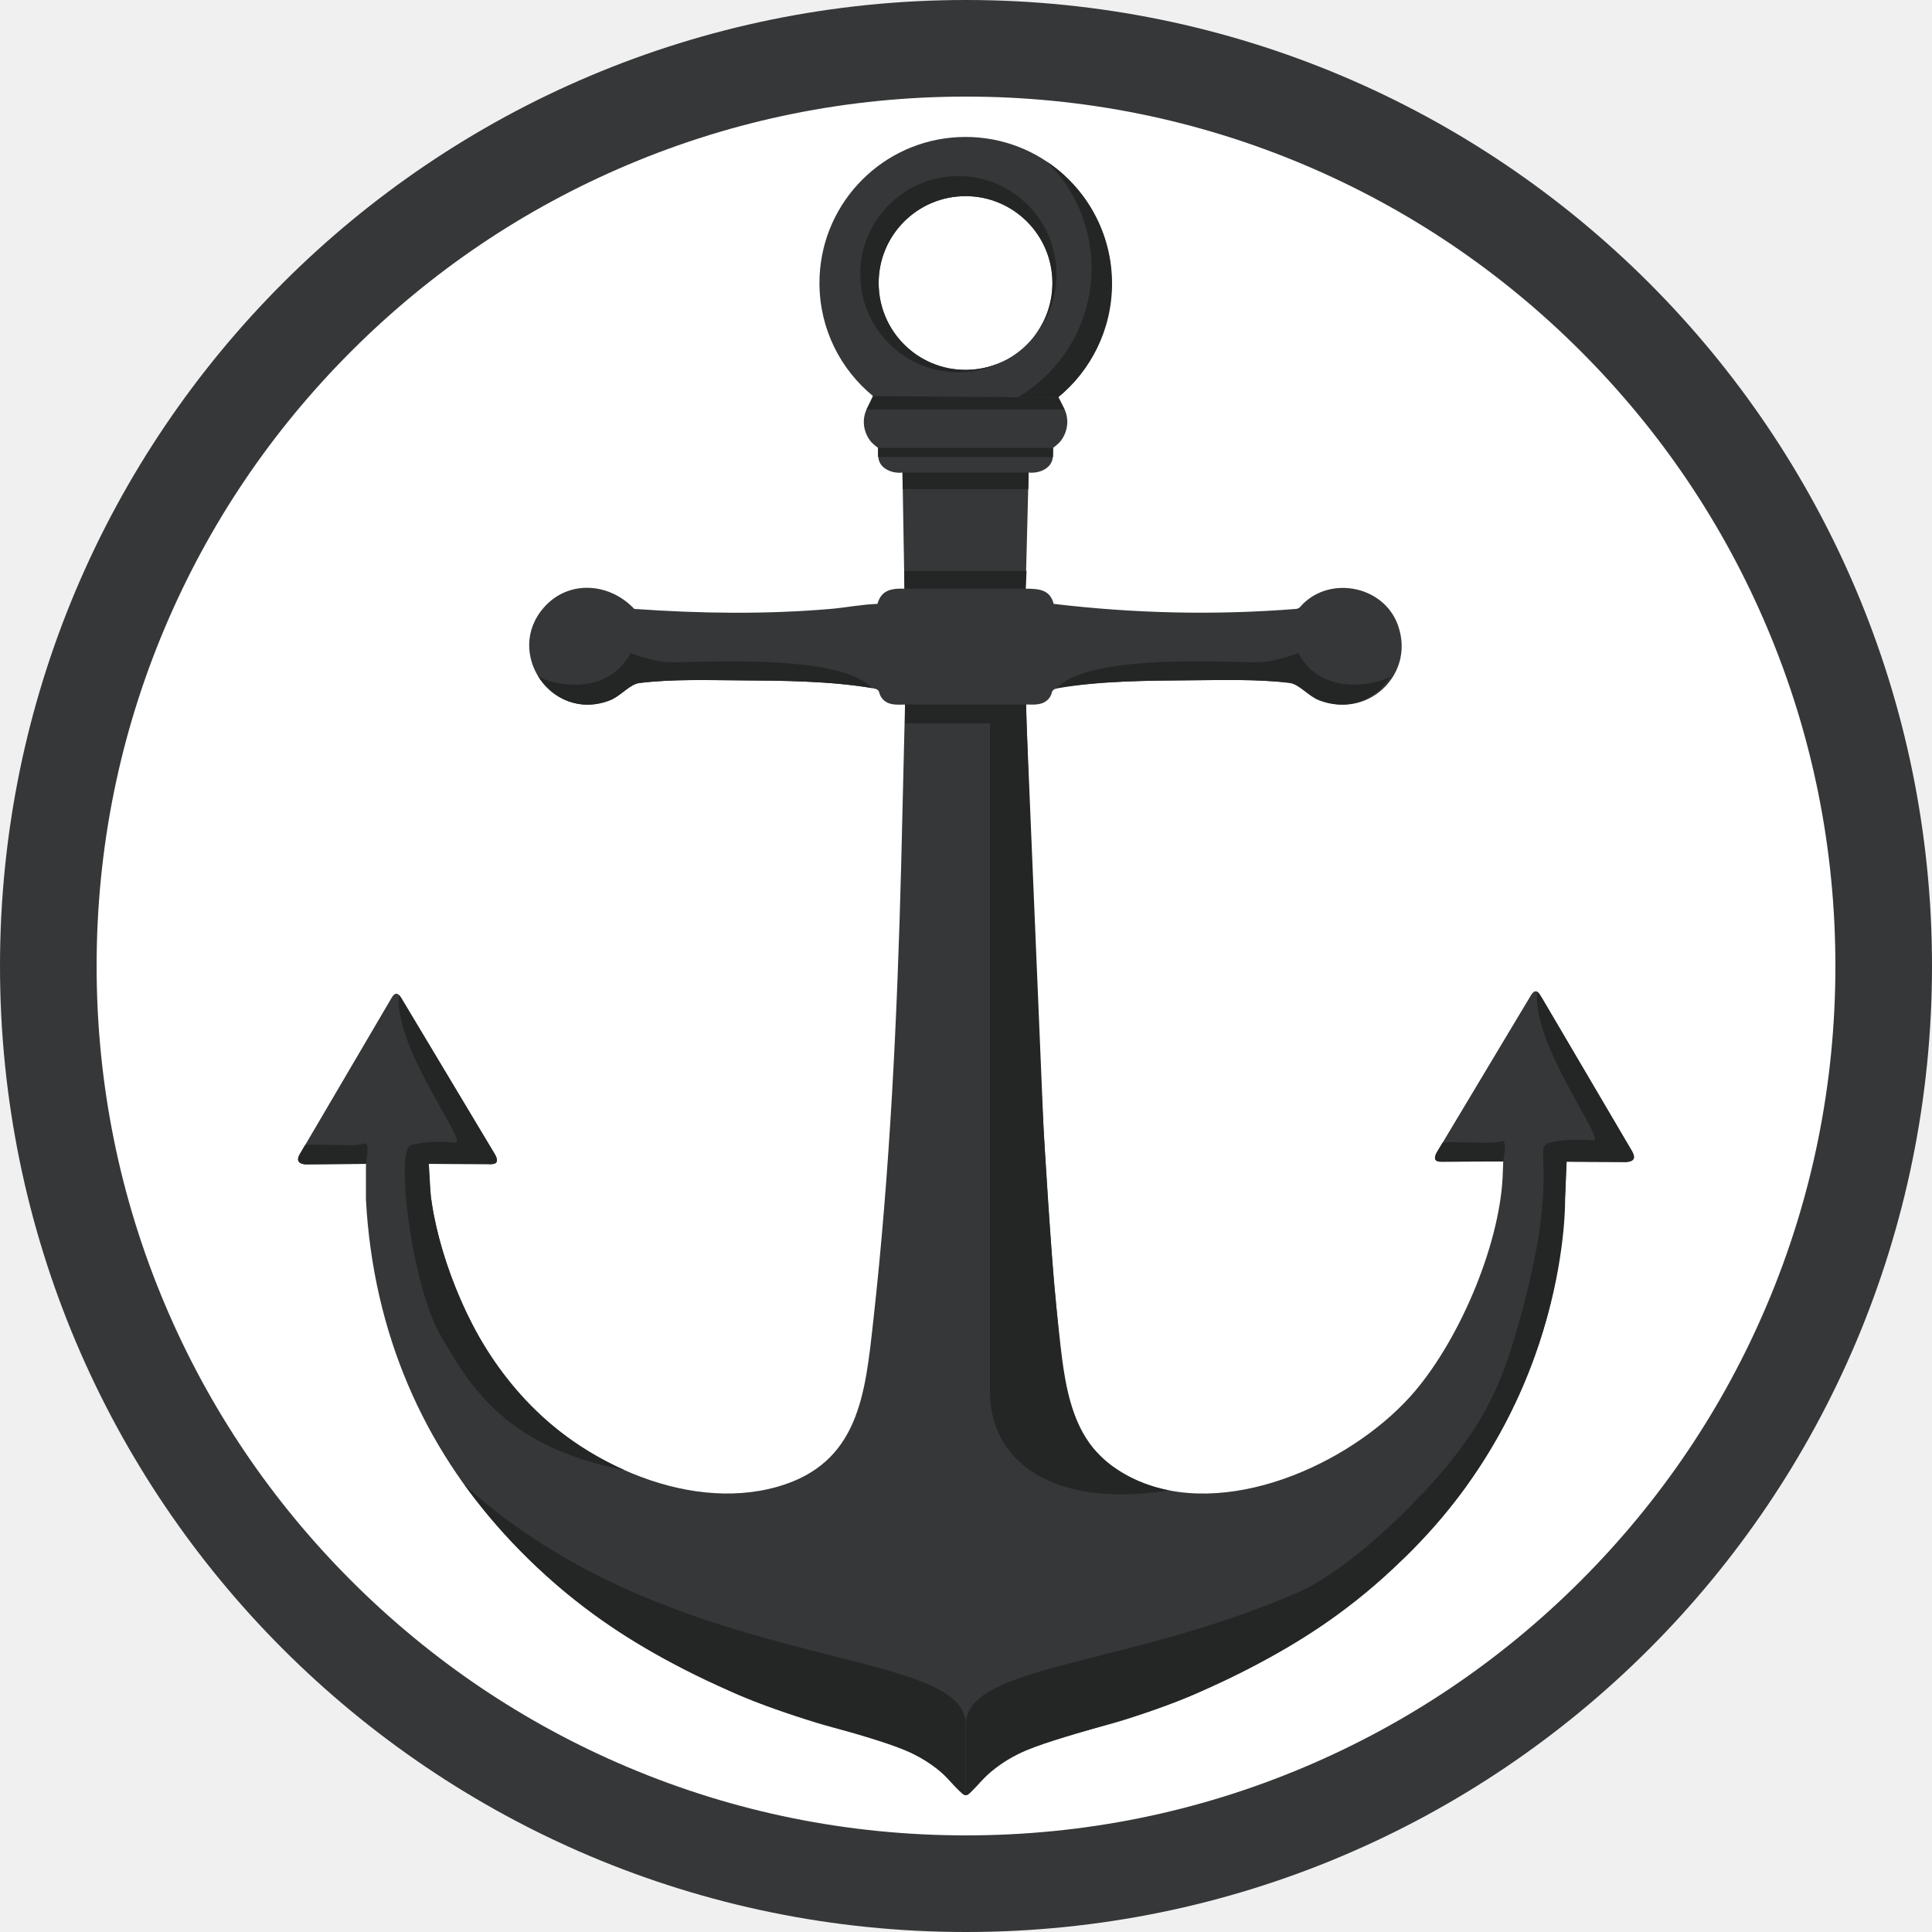
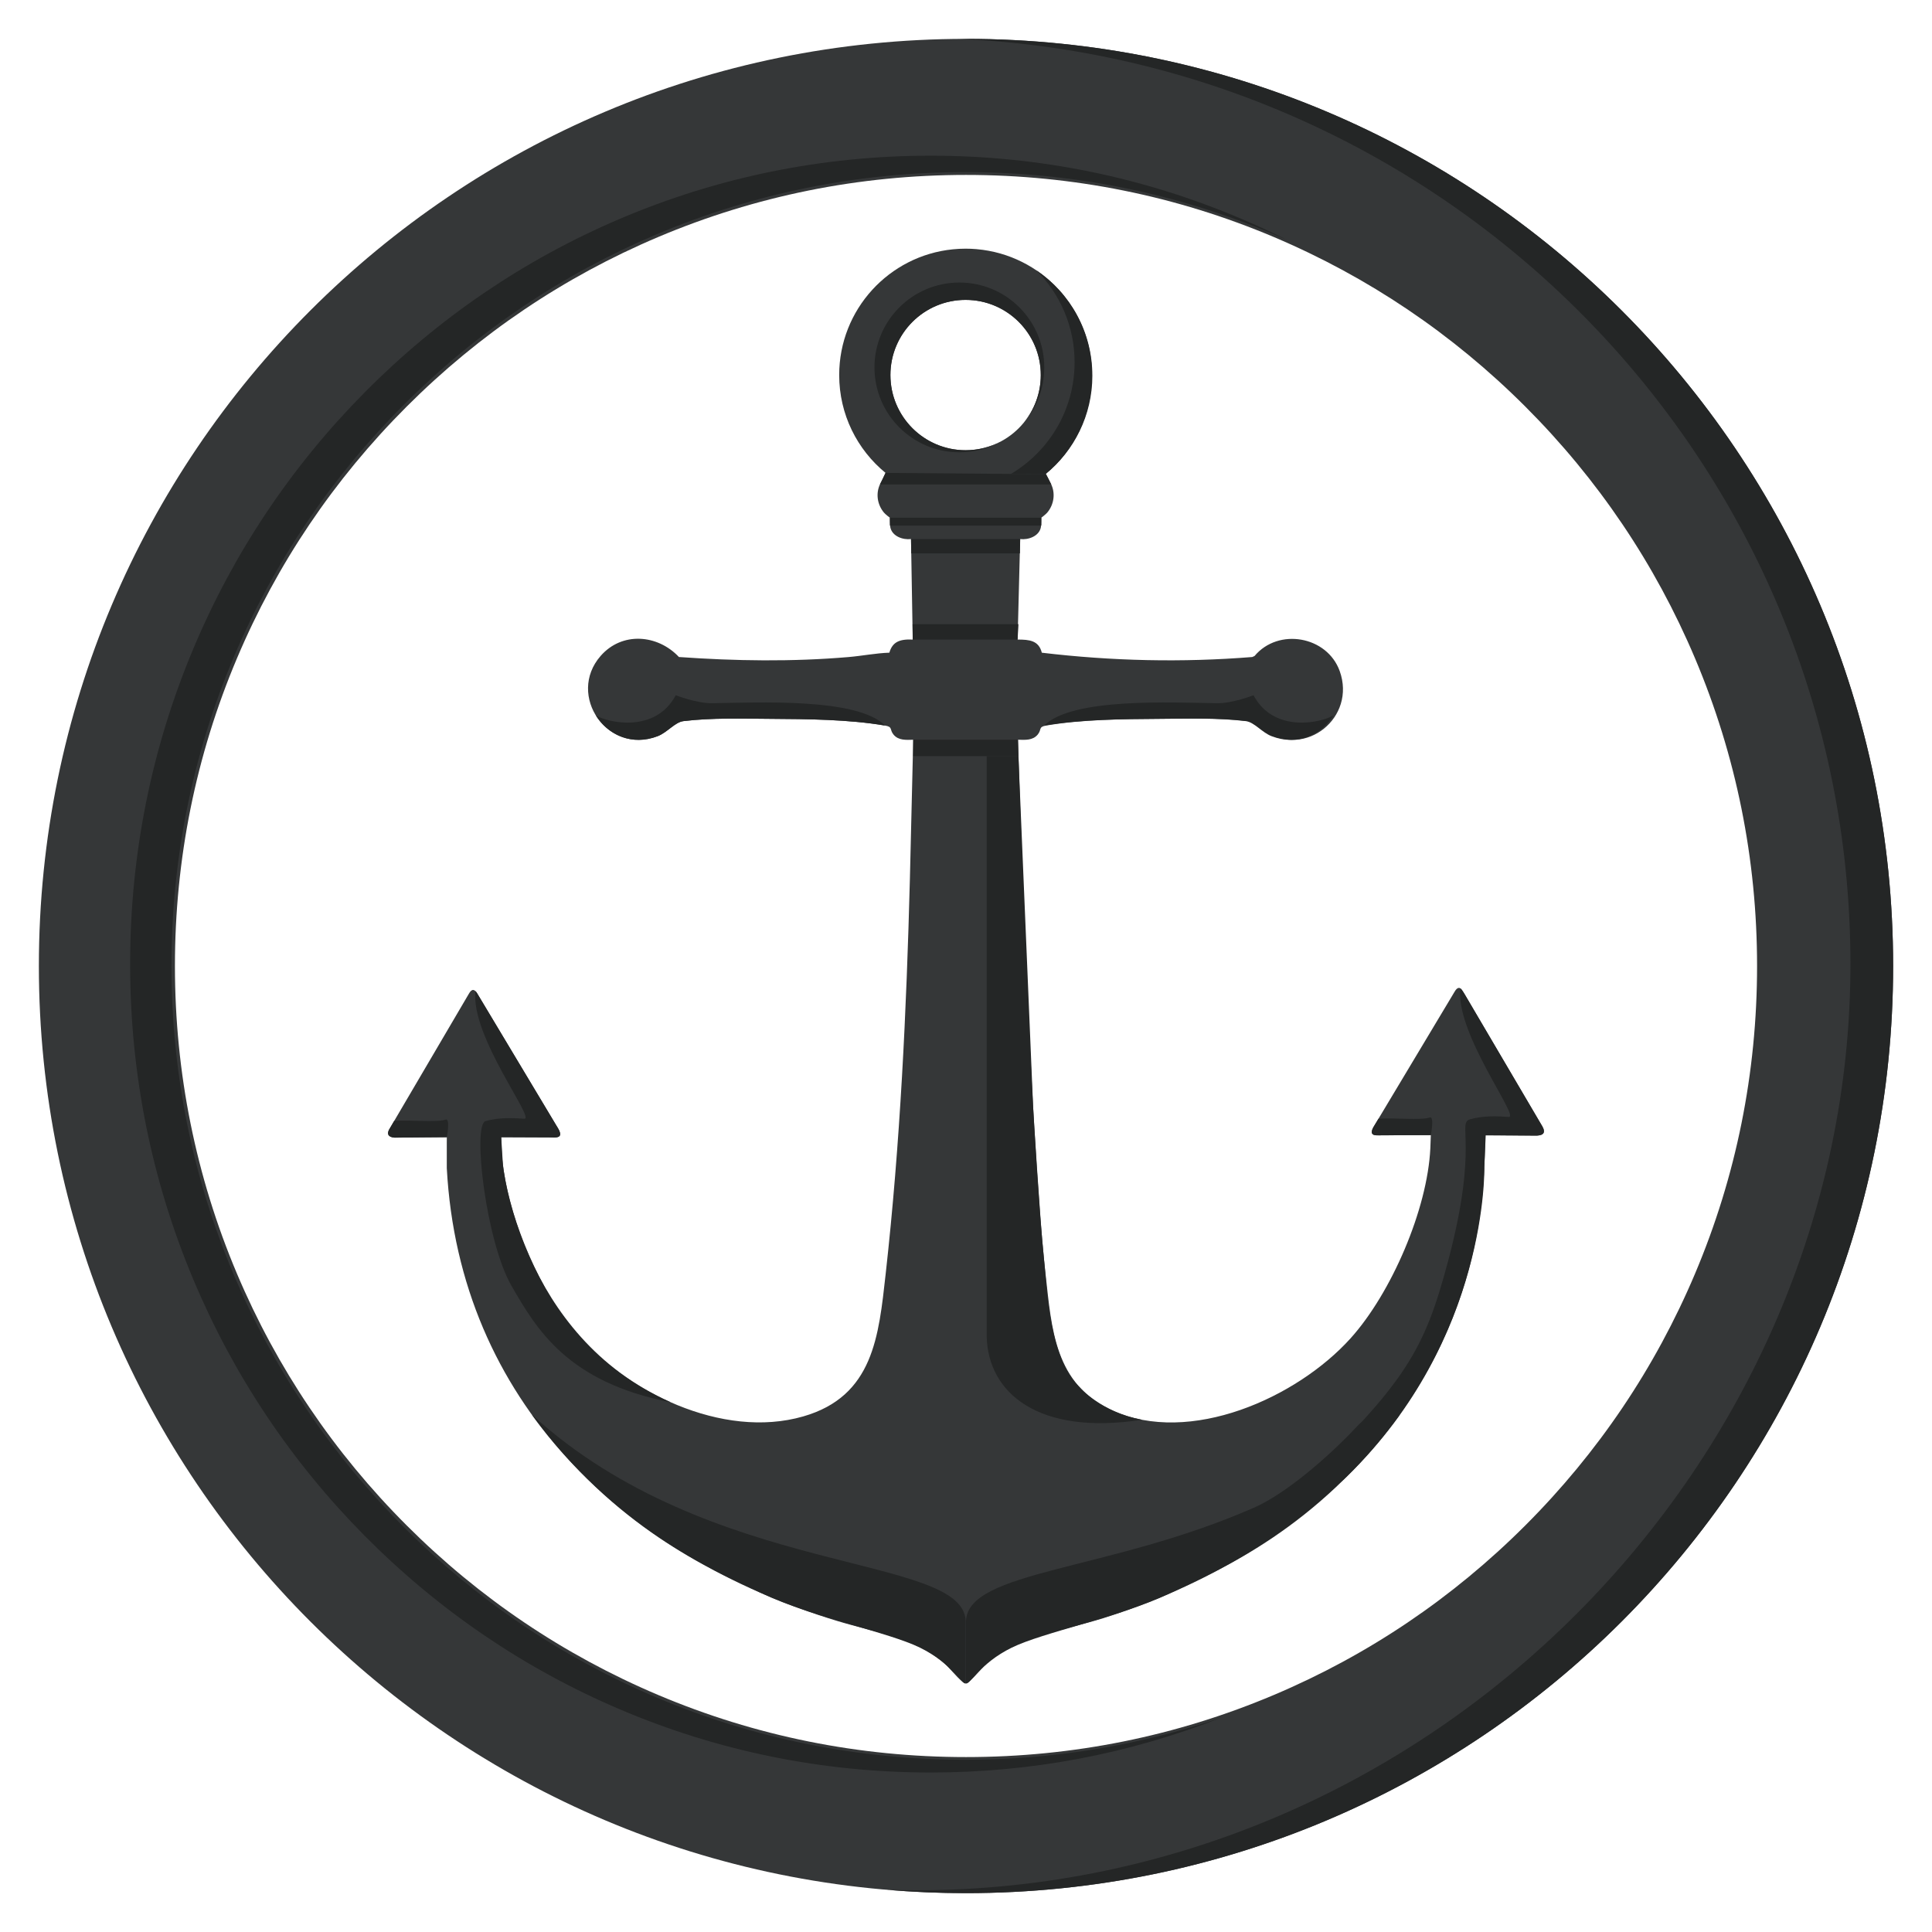
- <svg xmlns="http://www.w3.org/2000/svg" id="Ebene_2" data-name="Ebene 2" viewBox="0 0 1000 1000">
+ <svg xmlns="http://www.w3.org/2000/svg" id="Ebene_2" data-name="Ebene 2" viewBox="0 0 994 994">
+   <rect width="994" height="994" fill="#ffffff" />
  <defs>
    <style>
      .cls-1 {
+         fill: #fff;
+       }
+ 
+       .cls-2 {
        fill: #353738;
      }

-       .cls-2 {
+       .cls-3 {
        fill: #242626;
      }
    </style>
  </defs>
  <g id="logo_vII">
-     <circle cx="500" cy="500" r="452" fill="#ffffff" />
-     <path class="cls-1" d="M500,50c60.77,0,119.7,11.89,175.15,35.34,53.58,22.66,101.71,55.12,143.05,96.46,41.34,41.34,73.8,89.47,96.46,143.05,23.45,55.45,35.34,114.37,35.34,175.15s-11.89,119.7-35.34,175.14c-22.66,53.58-55.12,101.71-96.46,143.05-41.34,41.34-89.47,73.8-143.05,96.46-55.45,23.45-114.37,35.34-175.15,35.34s-119.7-11.89-175.14-35.34c-53.58-22.66-101.71-55.12-143.05-96.46-41.34-41.34-73.8-89.47-96.46-143.05-23.45-55.45-35.34-114.37-35.34-175.14s11.89-119.7,35.34-175.15c22.66-53.58,55.12-101.71,96.46-143.05,41.34-41.34,89.47-73.8,143.05-96.46,55.45-23.45,114.37-35.34,175.14-35.34M500,0C223.86,0,0,223.86,0,500s223.86,500,500,500,500-223.86,500-500S776.14,0,500,0h0Z" />
-     <path class="cls-1" d="M845.07,596.56l-47.64-81.16c-1.84-3.31-3.53-2.82-5.13-.05l-48.71,81.29c-1.5,2.95-1.21,4.89,3.01,4.66l31.47-.13s-.14,4.62-.3,7.84c-1.71,36.53-23.38,86.74-47.79,113.8-32.04,35.51-96.09,64.24-142.6,42.98-34.39-15.73-36.1-48.48-39.79-81.59-9.82-88.54-16.49-319.56-16.49-319.56,4.22.09,8.8.51,11.78-3.07,2.55-3.07.27-4.6,5.12-5.43,21.58-3.66,46.01-3.86,67.89-4.02,17.13-.12,35.46-.69,52.66,1.36,4.51.55,6.23,3.67,9.82,6.02,25.05,16.28,55.14-8.23,45.19-35.95-7.54-20.97-36.68-26.05-50.93-9.03l-1.36.62c-41.94,3.38-84.11,2.41-125.9-2.58-1.82-7.32-7.48-7.86-14.49-7.86l1.54-60.12c4.94.6,11.33-1.71,12.39-7.07.37-1.86.25-5.69.25-5.69,0,0,2.61-1.95,3.54-3.06,4.06-4.82,5.07-11.68,2.17-17.37-1.16-2.29-1.45-3.15-2.96-5.87,16.91-13.86,27.56-35.48,27.56-59.05,0-39.49-30.28-71.91-68.9-75.29-.05-.02-.09-.02-.15-.02-2.16-.19-4.35-.28-6.56-.28-2.56,0-5.08.13-7.58.38-38.21,3.79-68.03,36.03-68.03,75.22,0,23.59,10.79,44.66,27.72,58.53-1.54,3.47-1.94,4.12-3.1,6.4-2.89,5.69-1.9,12.55,2.18,17.37.92,1.1,3.53,3.06,3.53,3.06,0,0-.11,3.83.26,5.69,1.05,5.37,7.44,7.68,12.38,7.07l1.02,60.12c-8.26-.39-12.19,1.69-13.98,7.85-8.15.28-16.21,1.91-24.31,2.61-33.81,2.89-67.78,2.38-101.56-.01-12.8-13.6-34.07-15.28-46.85-.65-20.53,23.48,4.22,59.54,34.15,48,5.75-2.22,10.3-8.38,15.4-9,16.98-2.06,35.11-1.47,52-1.36,22.17.14,46.7.31,68.55,4.02,4.86.83,2.58,2.36,5.13,5.43,2.96,3.58,7.56,3.16,11.77,3.07,0,0-1.33,57.14-2,83.41-2.04,78.45-5.75,157.89-14.49,236.15-4.15,37.1-7.25,73.14-49.32,85.23-48.33,13.91-106.61-14.74-137.32-51.61l-7.54-9.62c-19.02-28.09-34.12-67.72-35.54-97.97-.15-3.22-.28-7.84-.28-7.84l31.46.13c4.22.24,4.51-1.72,3.01-4.66l-48.71-81.29c-1.6-2.77-3.29-3.26-5.12.05l-47.65,81.16c-1.39,2.74-.66,4.54,3.29,4.88l31.2-.27-.02,3.07v15.45c7.57,139.5,105.94,232.13,233.69,270.92,20.76,6.3,45.78,10.02,62.82,24.25,4.42,3.7,7.77,8.72,12.23,12.18,1.4,1.1,1.87,1.21,3.28,0,4.48-3.44,7.8-8.51,12.23-12.19,18.14-15.04,46.25-18.98,68.39-25.92,120.45-37.82,217.01-127.93,227.42-259.36.7-8.84,1.16-26.55,1.16-26.55l-.02-3.07,31.2.27c3.96-.34,4.68-2.13,3.29-4.88ZM499.76,191.45c-24.85,0-44.97-20.13-44.97-44.97s20.13-44.96,44.97-44.96,44.97,20.13,44.97,44.96-20.14,44.97-44.97,44.97Z" />
-     <path class="cls-2" d="M531.35,374.45l8.82,210.11s4.08,67.69,6.27,88.39c2.19,20.7,3.05,61.48,21.8,79.29,0,0,12.44,14.53,36.99,19.2-62.04,9.63-92.17-16.12-92.84-49.93v-347.07h18.96Z" />
-     <polygon class="cls-2" points="454.48 231.83 454.51 236.56 545.03 236.56 545.06 231.83 454.48 231.83" />
-     <polygon class="cls-2" points="467.12 244.59 467.23 253.15 532.25 253.15 532.41 244.59 467.12 244.59" />
-     <path class="cls-2" d="M500,929.13v-37.37c1.21-30.28,85.12-29.54,172.19-67.7,22.19-9.73,50.19-36.16,61.55-48.45,11.36-12.29,18.82-.86,25.82-7.26-49.75,67.72-106.28,92.27-137.72,106.98-31.43,14.71-75.49,23.11-94.56,32.45s-24.8,22.23-27.29,21.35Z" />
-     <path class="cls-2" d="M778.07,601.17s2.35-11.91-.82-10.51c-4.91,1.78-22.01-.02-30.5.72l-2.81,4.62c-3.32,5.6,1.07,5.3,3.02,5.3,3.54-.1,31.11-.13,31.11-.13Z" />
-     <path class="cls-2" d="M795.7,513.34c-3.01,27.07,35.8,77.39,29,76.94-6.79-.45-15.22-.86-23.17,1.43-7.95,2.29,5.45,14.98-13.14,84.85-13.95,52.4-24.7,72.83-90.93,135.28-.46,3.07,10.55,12.25,30.54-6.6,84.71-82.55,82.09-185.07,82.09-185.07l.81-18.84,30.34.13c5.32-.15,5.65-2.53,2.43-7.48l-45.25-76.91c-.66-1.15-2.17-3.25-2.71-3.73Z" />
-     <path class="cls-2" d="M499.81,929.13v-37.37c-1.63-40.65-152.3-25.39-259.57-123.41,49.75,67.72,106.28,92.27,137.72,106.98,31.43,14.71,75.49,23.11,94.56,32.45s24.8,22.23,27.29,21.35Z" />
-     <path class="cls-2" d="M189.42,602.4s2.31-11.88-.87-10.48c-4.91,1.78-22.11-.01-30.6.73l-2.71,4.61c-3.11,4.94,2.01,5.41,3.05,5.4,3.54-.1,31.13-.27,31.13-.27Z" />
-     <path class="cls-2" d="M206.55,515.03c-3.01,27.07,36,76.78,29.2,76.32-6.79-.45-15.22-.86-23.17,1.43-7.95,2.29.25,71.99,15.45,98.41s33.76,57.79,95.43,69.82c-90.28-39.88-100.5-142.19-100.5-142.19l-1.02-16.43,30.34.13c6.65.57,5.65-2.53,2.43-7.48l-46.18-77.08c-.66-1.15-1.44-2.46-1.98-2.94Z" />
-     <polygon class="cls-2" points="468.14 304.71 530.87 304.71 531.35 295.49 468.05 295.49 468.14 304.71" />
-     <polygon class="cls-2" points="468.44 364.65 531.1 364.65 531.35 374.45 468.44 374.45 468.44 364.65" />
-     <path class="cls-2" d="M672,338.02s-12.62,4.9-21.74,4.77c-27.05-.4-86.97-3.43-103.43,13.36,21.85-3.71,46.38-3.87,68.55-4.02,16.9-.11,35.02-.7,52,1.36,5.11.63,9.66,6.79,15.4,9,15.7,6.05,29.97-.99,37.04-12.45-6.51,4.12-35.42,11.23-47.82-12.03Z" />
-     <path class="cls-2" d="M278.55,350.06c7.06,11.46,21.34,18.5,37.04,12.45,5.75-2.22,10.3-8.38,15.4-9,16.98-2.06,35.11-1.47,52-1.36,22.17.14,46.7.31,68.55,4.02-16.46-16.79-76.38-13.76-103.43-13.36-9.12.13-21.74-4.77-21.74-4.77-12.4,23.27-41.31,16.15-47.82,12.03Z" />
-     <polygon class="cls-2" points="551.01 211.91 448.53 211.91 451.88 205.01 526.87 205.63 547.47 205.81 547.81 205.81 551.01 211.91" />
-     <path class="cls-2" d="M575.59,146.79c0,23.83-10.97,45.09-28.12,59.02l-20.6-.18c22.81-13.51,38.11-38.37,38.11-66.82,0-21.49-8.74-40.94-22.86-55,20.19,13.65,33.47,36.77,33.47,62.97Z" />
-     <path class="cls-2" d="M546.83,141.9c0-28.04-22.74-50.77-50.78-50.77s-50.78,22.73-50.78,50.77,22.73,50.78,50.78,50.78c9.03,0,17.51-2.36,24.85-6.5-6.3,3.36-13.5,5.27-21.14,5.27-24.84,0-44.97-20.13-44.97-44.97s20.13-44.96,44.97-44.96,44.98,20.13,44.98,44.96c0,10.87-3.85,20.83-10.27,28.61,7.71-8.9,12.36-20.5,12.36-33.2Z" />
+     <path class="cls-1" d="M497,20c263.44,0,477,213.56,477,477s-213.56,477-477,477S20,760.44,20,497,233.56,20,497,20M497,0c-67.09,0-132.18,13.14-193.46,39.07-59.18,25.03-112.33,60.87-157.97,106.5-45.64,45.64-81.47,98.79-106.5,157.97C13.14,364.82,0,429.91,0,497s13.14,132.18,39.06,193.46c25.03,59.18,60.87,112.33,106.5,157.97,45.64,45.64,98.79,81.47,157.97,106.5,61.29,25.92,126.38,39.06,193.46,39.06s132.18-13.14,193.46-39.06c59.18-25.03,112.33-60.87,157.97-106.5,45.64-45.64,81.47-98.79,106.5-157.97,25.92-61.29,39.07-126.38,39.07-193.46s-13.14-132.18-39.07-193.46c-25.03-59.18-60.87-112.33-106.5-157.97-45.64-45.64-98.79-81.47-157.97-106.5C629.18,13.14,564.09,0,497,0h0Z" />
+     <g>
+       <path class="cls-1" d="M497,939c-59.69,0-117.57-11.68-172.04-34.72-52.63-22.26-99.9-54.14-140.51-94.74-40.6-40.6-72.48-87.88-94.74-140.51-23.04-54.47-34.72-112.35-34.72-172.04s11.68-117.57,34.72-172.04c22.26-52.63,54.13-99.9,94.74-140.51,40.6-40.6,87.88-72.48,140.51-94.74,54.47-23.04,112.35-34.72,172.04-34.72s117.57,11.68,172.04,34.72c52.63,22.26,99.9,54.13,140.51,94.74,40.6,40.6,72.48,87.88,94.74,140.51,23.04,54.47,34.72,112.35,34.72,172.04s-11.68,117.57-34.72,172.04c-22.26,52.63-54.14,99.9-94.74,140.51s-87.88,72.48-140.51,94.74c-54.47,23.04-112.35,34.72-172.04,34.72Z" />
+       <path class="cls-2" d="M497,90c54.98,0,108.27,10.75,158.4,31.96,48.46,20.5,91.99,49.85,129.39,87.25,37.4,37.4,66.76,80.93,87.25,129.39,21.2,50.13,31.96,103.43,31.96,158.4s-10.75,108.27-31.96,158.4c-20.5,48.46-49.85,91.99-87.25,129.39-37.4,37.4-80.93,66.76-129.39,87.25-50.13,21.2-103.43,31.96-158.4,31.96s-108.27-10.75-158.4-31.96c-48.46-20.5-91.99-49.85-129.39-87.25-37.4-37.4-66.76-80.93-87.25-129.39-21.2-50.13-31.96-103.43-31.96-158.4s10.75-108.27,31.96-158.4c20.5-48.46,49.85-91.99,87.25-129.39,37.4-37.4,80.93-66.76,129.39-87.25,50.13-21.2,103.43-31.96,158.4-31.96M497,20C233.56,20,20,233.56,20,497s213.56,477,477,477,477-213.56,477-477S760.44,20,497,20h0Z" />
+     </g>
+     <path class="cls-3" d="M207.84,208.17c37.52-37.53,81.2-66.98,129.83-87.55,50.32-21.28,103.8-32.07,158.96-32.07s108.64,10.79,158.96,32.07c2.19.93,4.37,1.87,6.53,2.84-7.59-3.82-15.31-7.4-23.16-10.75-50.71-21.64-104.59-32.61-160.16-32.61s-109.45,10.97-160.16,32.61c-49.03,20.92-93.07,50.89-130.91,89.07-37.87,38.2-67.6,82.69-88.37,132.22-21.5,51.29-32.41,105.8-32.41,162.02s10.91,110.73,32.41,162.02c20.77,49.52,50.49,94.02,88.37,132.22,37.85,38.18,81.89,68.15,130.91,89.07,50.71,21.64,104.59,32.61,160.16,32.61,51.67,0,101.88-9.48,149.44-28.21-42.19,14.37-86.33,21.64-131.6,21.64-55.16,0-108.64-10.79-158.96-32.07-48.62-20.57-92.31-50.02-129.83-87.55-37.53-37.52-66.98-81.2-87.55-129.83-21.28-50.32-32.07-103.8-32.07-158.96s10.79-108.64,32.07-158.96c20.57-48.62,50.02-92.31,87.55-129.83ZM207.84,208.17c37.52-37.53,81.2-66.98,129.83-87.55,50.32-21.28,103.8-32.07,158.96-32.07s108.64,10.79,158.96,32.07c2.19.93,4.37,1.87,6.53,2.84-7.59-3.82-15.31-7.4-23.16-10.75-50.71-21.64-104.59-32.61-160.16-32.61s-109.45,10.97-160.16,32.61c-49.03,20.92-93.07,50.89-130.91,89.07-37.87,38.2-67.6,82.69-88.37,132.22-21.5,51.29-32.41,105.8-32.41,162.02s10.91,110.73,32.41,162.02c20.77,49.52,50.49,94.02,88.37,132.22,37.85,38.18,81.89,68.15,130.91,89.07,50.71,21.64,104.59,32.61,160.16,32.61,51.67,0,101.88-9.48,149.44-28.21-42.19,14.37-86.33,21.64-131.6,21.64-55.16,0-108.64-10.79-158.96-32.07-48.62-20.57-92.31-50.02-129.83-87.55-37.53-37.52-66.98-81.2-87.55-129.83-21.28-50.32-32.07-103.8-32.07-158.96s10.79-108.64,32.07-158.96c20.57-48.62,50.02-92.31,87.55-129.83Z" />
+     <path class="cls-3" d="M497,20c-1.1,0-2.21,0-3.31.02,255.1,11.52,458.35,220.23,458.35,476s-215.18,476.51-480.61,476.51c-5.07,0-10.12-.08-15.15-.25,13.42,1.14,27,1.72,40.72,1.72,263.44,0,477-213.56,477-477S760.44,20,497,20Z" />
+     <path class="cls-2" d="M793.77,580.05l-40.97-69.8c-1.58-2.84-3.04-2.43-4.41-.04l-41.89,69.91c-1.29,2.54-1.04,4.21,2.59,4l27.06-.11s-.12,3.97-.25,6.75c-1.47,31.41-20.1,74.6-41.11,97.87-27.55,30.54-82.64,55.25-122.64,36.97-29.58-13.53-31.05-41.7-34.22-70.17-8.45-76.15-14.18-274.84-14.18-274.84,3.63.08,7.57.44,10.13-2.64,2.19-2.64.23-3.95,4.4-4.67,18.56-3.15,39.57-3.32,58.39-3.45,14.73-.1,30.5-.59,45.29,1.17,3.88.47,5.36,3.16,8.45,5.18,21.54,14,47.42-7.08,38.86-30.92-6.48-18.04-31.55-22.41-43.81-7.76l-1.17.53c-36.07,2.9-72.34,2.07-108.28-2.22-1.57-6.3-6.43-6.76-12.46-6.76l1.32-51.71c4.25.52,9.74-1.47,10.66-6.08.32-1.6.21-4.89.21-4.89,0,0,2.24-1.68,3.05-2.63,3.5-4.15,4.36-10.05,1.86-14.94-1-1.97-1.24-2.7-2.54-5.05,14.54-11.92,23.71-30.51,23.71-50.79,0-33.96-26.04-61.84-59.25-64.76-.04-.02-.08-.02-.13-.02-1.85-.16-3.74-.24-5.65-.24-2.2,0-4.37.11-6.52.33-32.86,3.26-58.51,30.99-58.51,64.69,0,20.29,9.28,38.41,23.84,50.34-1.32,2.98-1.67,3.55-2.67,5.5-2.49,4.89-1.63,10.79,1.87,14.94.79.95,3.04,2.63,3.04,2.63,0,0-.09,3.29.22,4.89.91,4.62,6.4,6.6,10.65,6.08l.88,51.71c-7.1-.34-10.49,1.45-12.02,6.75-7.01.24-13.94,1.64-20.91,2.24-29.08,2.49-58.3,2.05-87.35-.01-11-11.7-29.31-13.14-40.29-.56-17.66,20.2,3.63,51.2,29.37,41.28,4.94-1.91,8.85-7.2,13.25-7.74,14.6-1.77,30.19-1.26,44.72-1.17,19.07.12,40.17.26,58.96,3.45,4.18.71,2.22,2.03,4.41,4.67,2.55,3.08,6.5,2.72,10.12,2.64,0,0-1.14,49.15-1.72,71.74-1.75,67.47-4.94,135.79-12.46,203.1-3.57,31.9-6.24,62.9-42.42,73.3-41.56,11.96-91.69-12.68-118.1-44.39l-6.48-8.27c-16.35-24.16-29.35-58.24-30.57-84.26-.13-2.77-.24-6.75-.24-6.75l27.05.11c3.63.2,3.88-1.48,2.59-4l-41.89-69.91c-1.38-2.38-2.83-2.8-4.4.04l-40.98,69.8c-1.19,2.35-.57,3.9,2.83,4.2l26.83-.23-.02,2.64v13.29c6.51,119.97,91.12,199.64,200.98,233,17.85,5.42,39.37,8.62,54.03,20.86,3.8,3.18,6.68,7.5,10.52,10.48,1.21.95,1.61,1.04,2.82,0,3.85-2.96,6.7-7.32,10.52-10.49,15.6-12.93,39.78-16.32,58.82-22.3,103.59-32.53,186.64-110.03,195.59-223.06.6-7.6,1-22.84,1-22.84l-.02-2.64,26.83.23c3.4-.3,4.02-1.83,2.83-4.2ZM496.79,231.64c-21.37,0-38.68-17.31-38.68-38.68s17.31-38.67,38.68-38.67,38.68,17.31,38.68,38.67-17.32,38.68-38.68,38.68Z" />
+     <path class="cls-3" d="M523.96,389.03l7.58,180.7s3.51,58.22,5.39,76.02,2.62,52.88,18.75,68.19c0,0,10.7,12.5,31.82,16.51-53.36,8.28-79.27-13.87-79.85-42.94v-298.49h16.31Z" />
+     <polygon class="cls-3" points="457.85 266.37 457.88 270.43 535.73 270.43 535.75 266.37 457.85 266.37" />
+     <polygon class="cls-3" points="468.72 277.34 468.82 284.7 524.74 284.7 524.88 277.34 468.72 277.34" />
+     <path class="cls-3" d="M497,866.08v-32.14c1.04-26.04,73.21-25.4,148.09-58.22,19.09-8.37,43.17-31.1,52.94-41.67,9.77-10.57,16.19-.74,22.21-6.24-42.79,58.24-91.41,79.35-118.44,92.01-27.03,12.65-64.92,19.87-81.33,27.91-16.4,8.04-21.33,19.12-23.47,18.36Z" />
+     <path class="cls-3" d="M736.15,584.01s2.02-10.24-.71-9.04c-4.22,1.53-18.93-.02-26.23.62l-2.41,3.97c-2.86,4.82.92,4.56,2.6,4.56,3.04-.09,26.76-.11,26.76-.11Z" />
+     <path class="cls-3" d="M751.31,508.48c-2.58,23.28,30.79,66.56,24.94,66.17-5.84-.39-13.09-.74-19.93,1.23-6.84,1.97,4.69,12.89-11.3,72.98-12,45.07-21.24,62.63-78.21,116.35-.4,2.64,9.08,10.53,26.27-5.68,72.85-71,70.6-159.17,70.6-159.17l.7-16.21,26.1.11c4.58-.13,4.86-2.17,2.09-6.43l-38.92-66.14c-.56-.99-1.87-2.79-2.33-3.21Z" />
+     <path class="cls-3" d="M496.84,866.08v-32.14c-1.4-34.96-130.98-21.84-223.24-106.14,42.79,58.24,91.41,79.35,118.44,92.01,27.03,12.65,64.92,19.87,81.33,27.91,16.4,8.04,21.33,19.12,23.47,18.36Z" />
+     <path class="cls-3" d="M229.88,585.07s1.98-10.22-.75-9.01c-4.22,1.53-19.02-.01-26.32.63l-2.33,3.96c-2.67,4.24,1.73,4.65,2.63,4.65,3.04-.09,26.77-.23,26.77-.23Z" />
+     <path class="cls-3" d="M244.62,509.93c-2.58,23.28,30.96,66.03,25.12,65.64s-13.09-.74-19.93,1.23c-6.84,1.97.22,61.91,13.29,84.64,13.07,22.72,29.03,49.7,82.07,60.05-77.65-34.3-86.43-122.29-86.43-122.29l-.88-14.13,26.1.11c5.72.49,4.86-2.17,2.09-6.43l-39.72-66.29c-.56-.99-1.24-2.12-1.7-2.53Z" />
+     <polygon class="cls-3" points="469.6 329.05 523.55 329.05 523.96 321.12 469.52 321.12 469.6 329.05" />
+     <polygon class="cls-3" points="469.85 380.59 523.75 380.59 523.96 389.03 469.85 389.03 469.85 380.59" />
+     <path class="cls-3" d="M644.93,357.7s-10.85,4.22-18.7,4.1c-23.26-.34-74.8-2.95-88.96,11.49,18.79-3.19,39.89-3.33,58.96-3.45,14.53-.09,30.12-.6,44.72,1.17,4.39.54,8.3,5.84,13.25,7.74,13.5,5.21,25.78-.85,31.85-10.7-5.59,3.54-30.46,9.66-41.12-10.35Z" />
+     <path class="cls-3" d="M306.54,368.05c6.07,9.85,18.35,15.91,31.85,10.7,4.94-1.91,8.85-7.2,13.25-7.74,14.6-1.77,30.19-1.26,44.72-1.17,19.07.12,40.17.26,58.96,3.45-14.16-14.44-65.69-11.83-88.96-11.49-7.84.12-18.7-4.1-18.7-4.1-10.66,20.01-35.53,13.89-41.12,10.35Z" />
+     <polygon class="cls-3" points="540.87 249.23 452.73 249.23 455.61 243.3 520.11 243.83 537.82 243.99 538.12 243.99 540.87 249.23" />
+     <path class="cls-3" d="M562.01,193.23c0,20.5-9.43,38.78-24.19,50.76l-17.72-.15c19.62-11.62,32.77-33,32.77-57.46,0-18.48-7.51-35.21-19.66-47.3,17.37,11.74,28.79,31.62,28.79,54.16Z" />
+     <path class="cls-3" d="M537.27,189.02c0-24.11-19.56-43.66-43.68-43.66s-43.68,19.55-43.68,43.66,19.55,43.68,43.68,43.68c7.77,0,15.06-2.03,21.38-5.59-5.42,2.89-11.61,4.53-18.18,4.53-21.36,0-38.68-17.31-38.68-38.68s17.32-38.67,38.68-38.67,38.69,17.31,38.69,38.67c0,9.34-3.31,17.91-8.84,24.61,6.63-7.65,10.63-17.63,10.63-28.55Z" />
  </g>
</svg>
